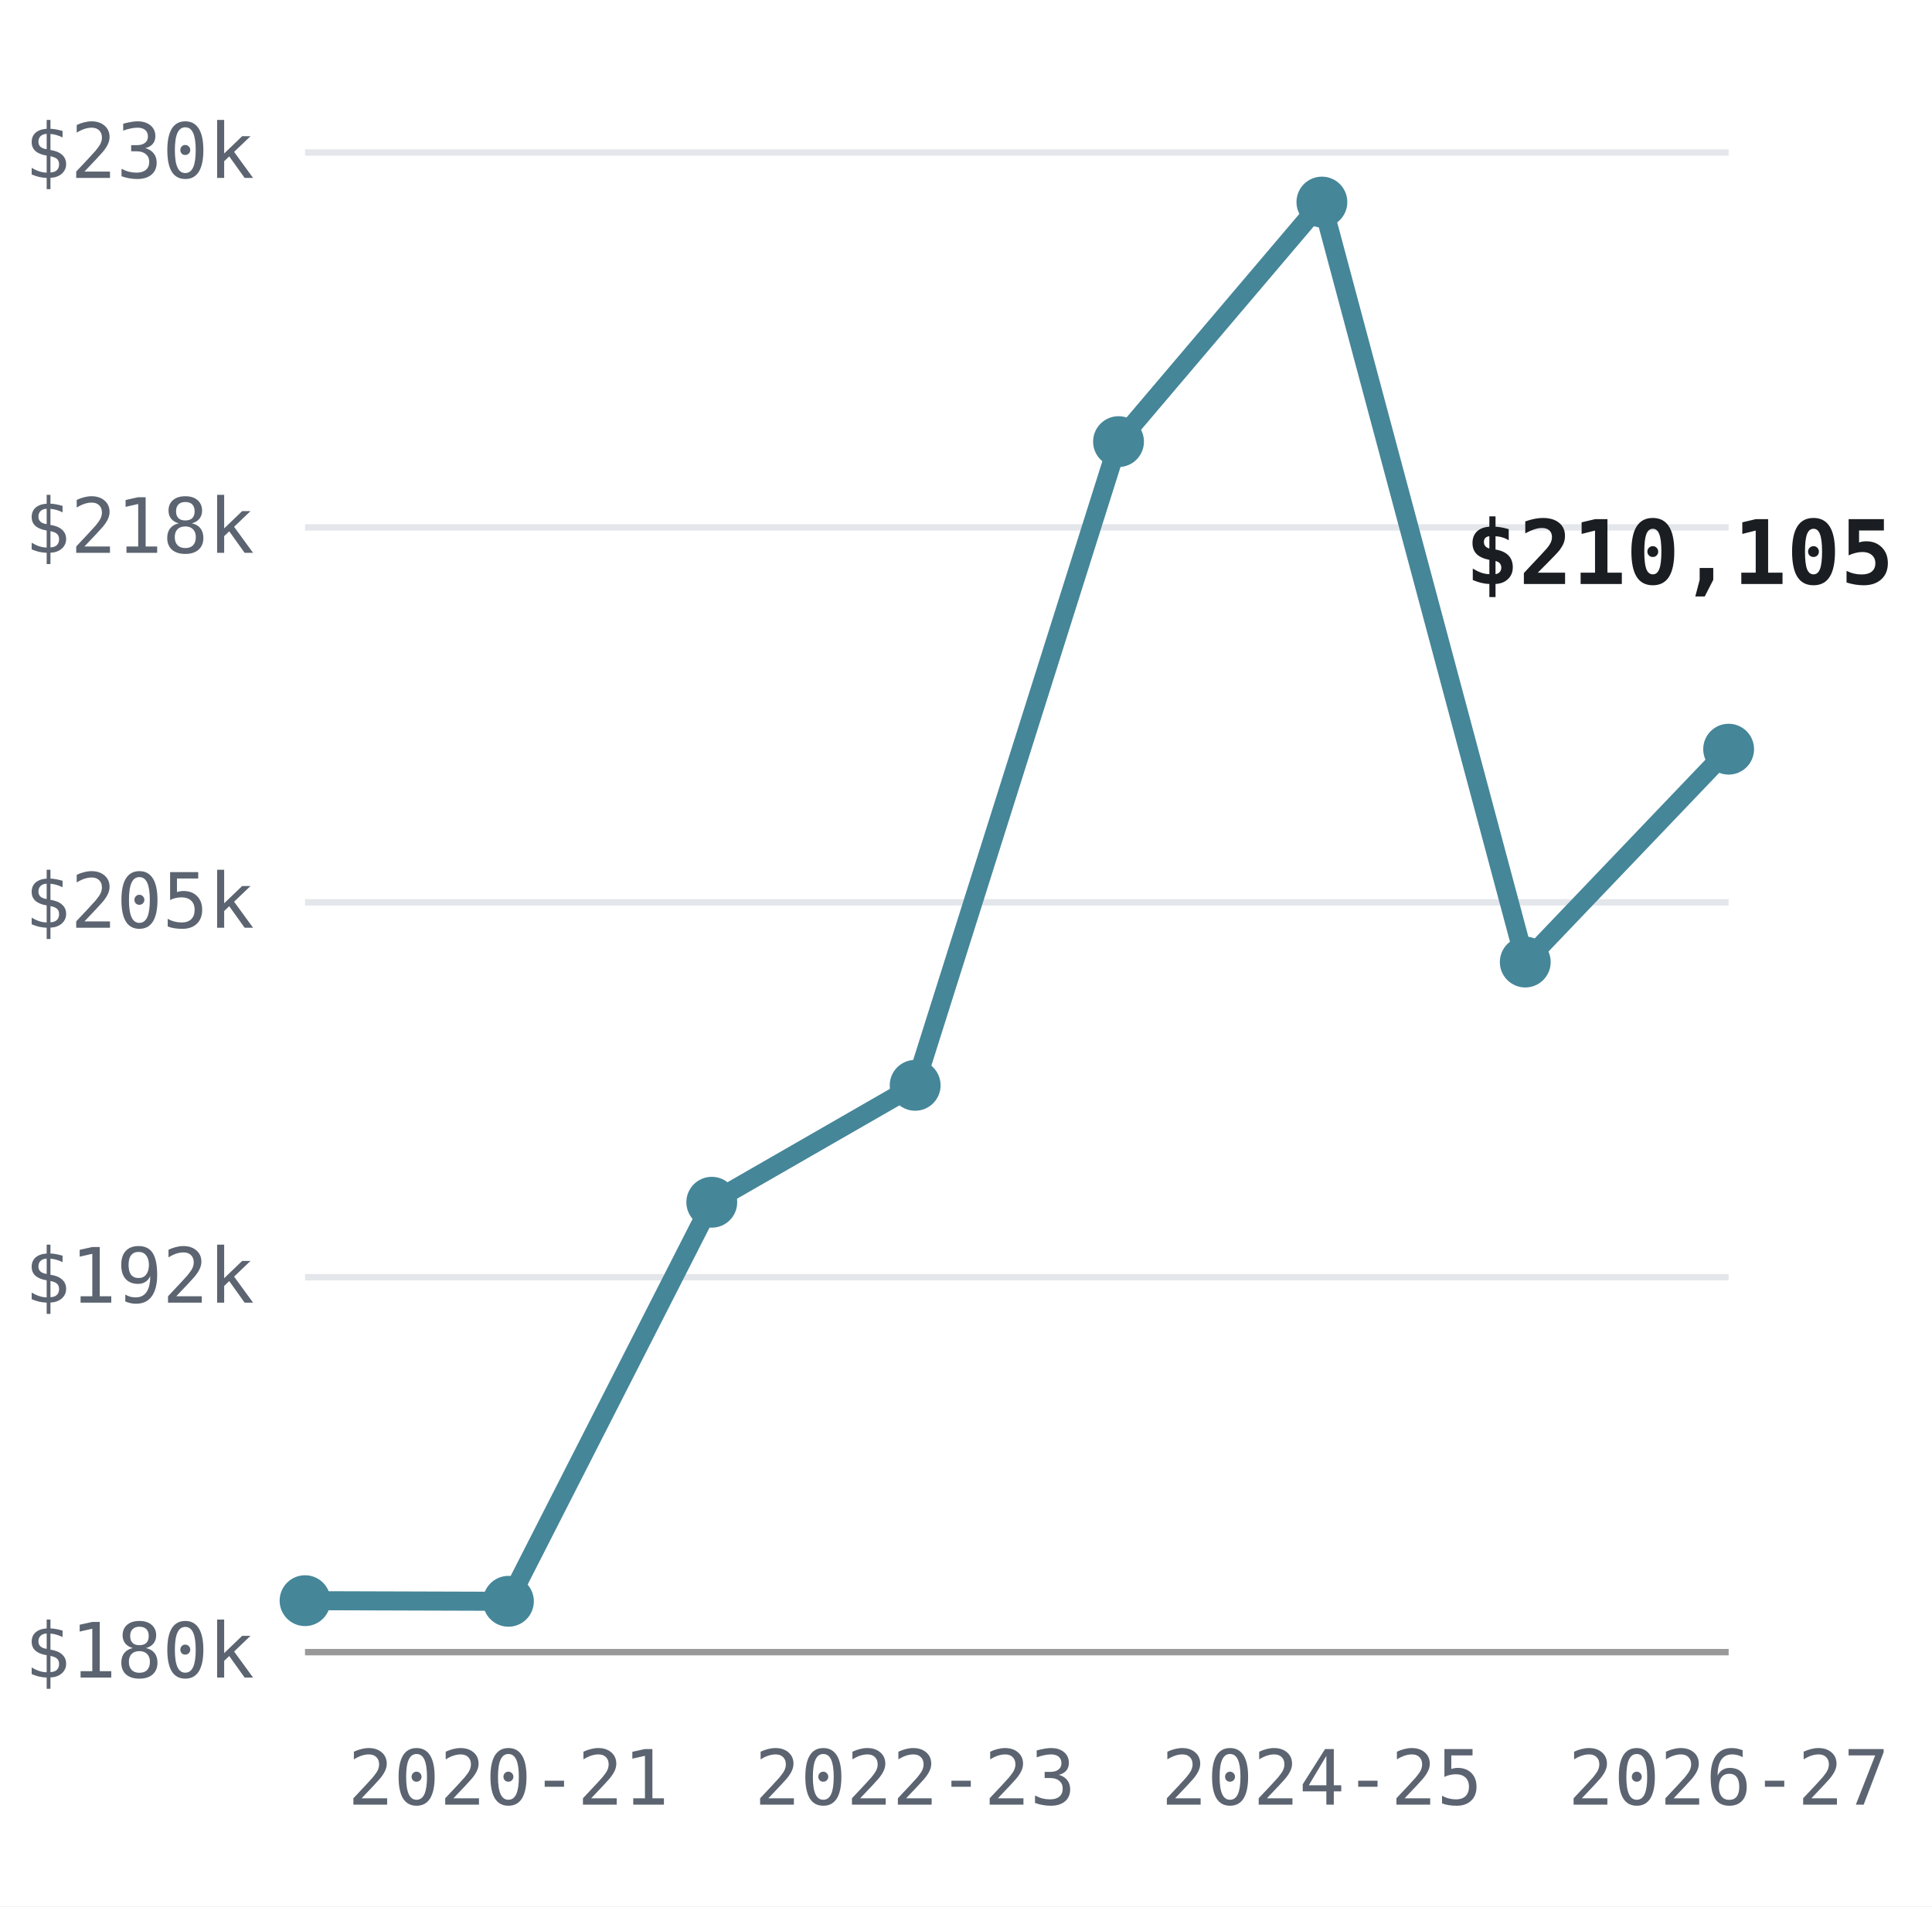
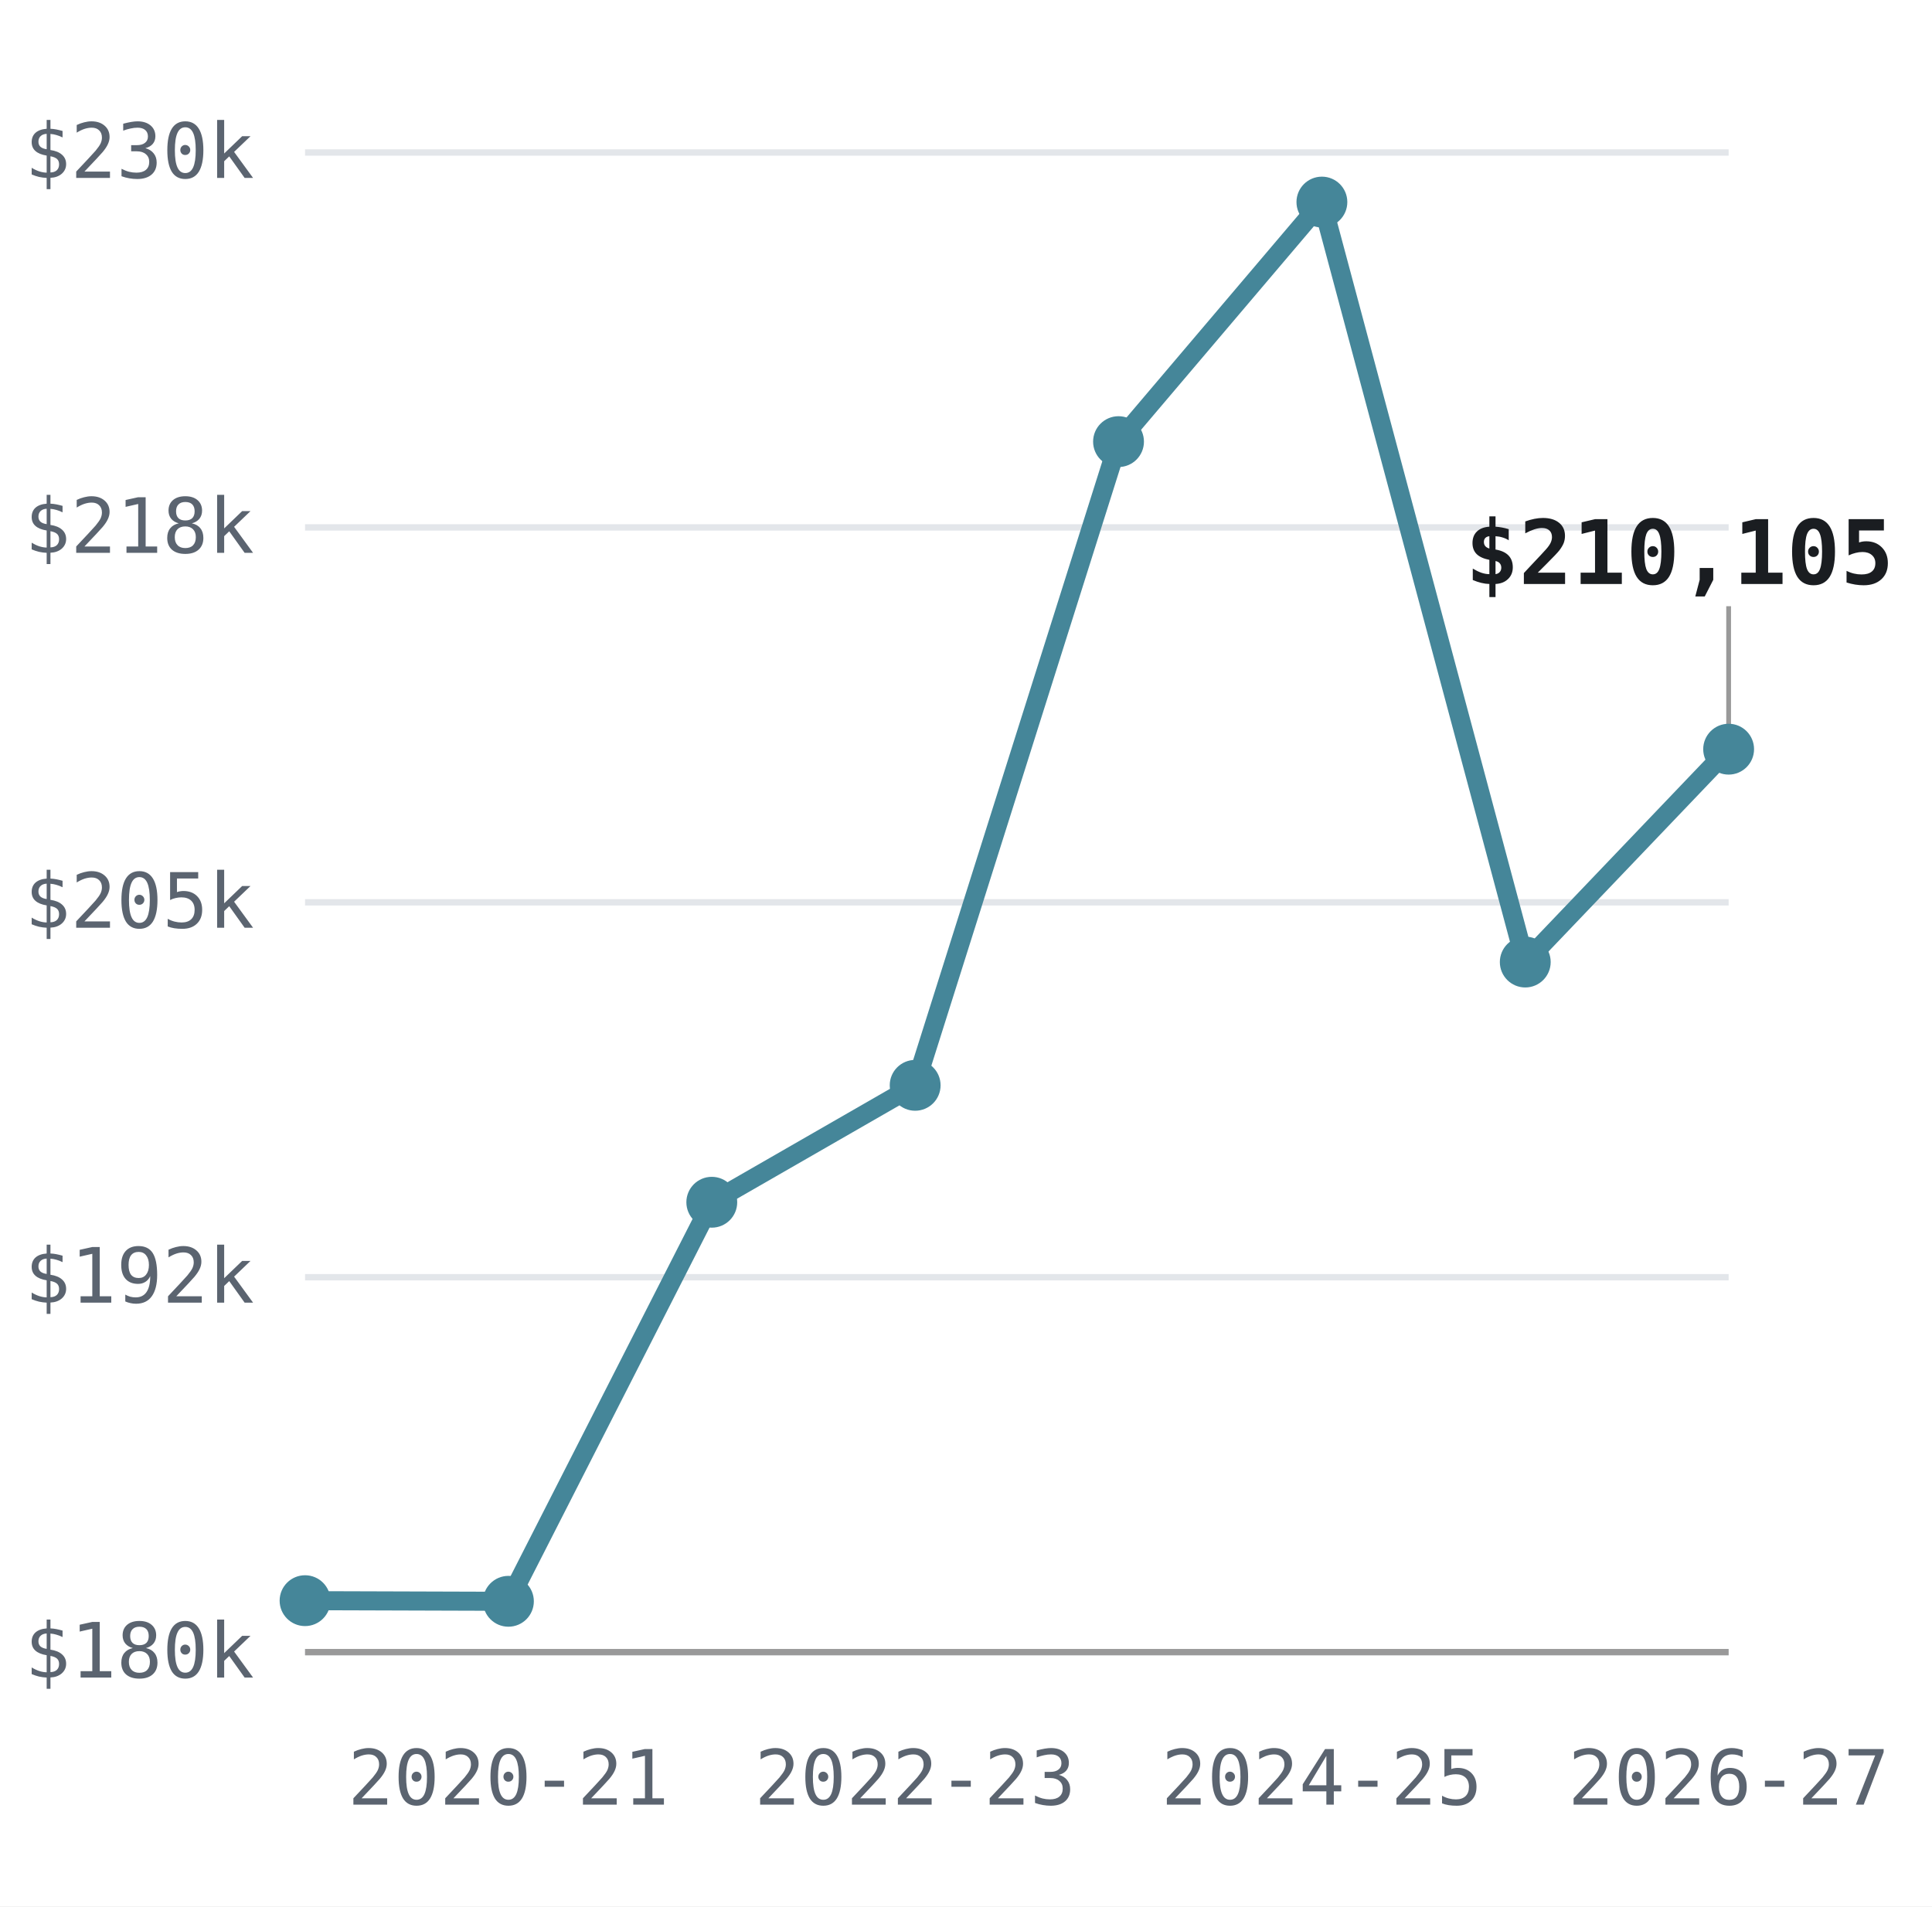
<svg xmlns="http://www.w3.org/2000/svg" width="304" height="300" viewBox="0 0 304 300" role="img">
  <rect width="304" height="300" fill="#ffffff" />
  <style>text{font-family:"JetBrains Mono",ui-monospace,monospace;font-size:12px;fill:#5b6470}.v{fill:#1a1d21;font-size:14px;font-weight:700}</style>
  <line x1="48" x2="272" y1="260.0" y2="260.0" stroke="#e3e6ea" />
  <text x="40" y="264.0" text-anchor="end">$180k</text>
  <line x1="48" x2="272" y1="201.0" y2="201.0" stroke="#e3e6ea" />
  <text x="40" y="205.0" text-anchor="end">$192k</text>
  <line x1="48" x2="272" y1="142.0" y2="142.0" stroke="#e3e6ea" />
  <text x="40" y="146.0" text-anchor="end">$205k</text>
  <line x1="48" x2="272" y1="83.0" y2="83.0" stroke="#e3e6ea" />
  <text x="40" y="87.0" text-anchor="end">$218k</text>
  <line x1="48" x2="272" y1="24.0" y2="24.0" stroke="#e3e6ea" />
  <text x="40" y="28.0" text-anchor="end">$230k</text>
  <line x1="48" x2="272" y1="260" y2="260" stroke="#999999" />
  <text x="80.0" y="284" text-anchor="middle">2020-21</text>
  <text x="144.0" y="284" text-anchor="middle">2022-23</text>
  <text x="208.0" y="284" text-anchor="middle">2024-25</text>
  <text x="272.0" y="284" text-anchor="middle">2026-27</text>
  <polyline fill="none" stroke="#458699" stroke-width="3" points="48.0,251.9 80.0,252.0 112.0,189.2 144.0,170.8 176.0,69.5 208.0,31.8 240.0,151.4 272.0,117.9" />
+   <line x1="272.0" y1="95.4" x2="272.0" y2="117.9" stroke="#999" stroke-width="0.75" />
  <circle cx="48.0" cy="251.9" r="4" fill="#458699" />
  <circle cx="80.0" cy="252.0" r="4" fill="#458699" />
  <circle cx="112.0" cy="189.2" r="4" fill="#458699" />
  <circle cx="144.0" cy="170.8" r="4" fill="#458699" />
  <circle cx="176.0" cy="69.5" r="4" fill="#458699" />
  <circle cx="208.0" cy="31.8" r="4" fill="#458699" />
  <circle cx="240.0" cy="151.4" r="4" fill="#458699" />
  <circle cx="272.0" cy="117.9" r="4" fill="#458699" />
  <text class="v" x="298.0" y="91.9" text-anchor="end">$210,105</text>
</svg>
